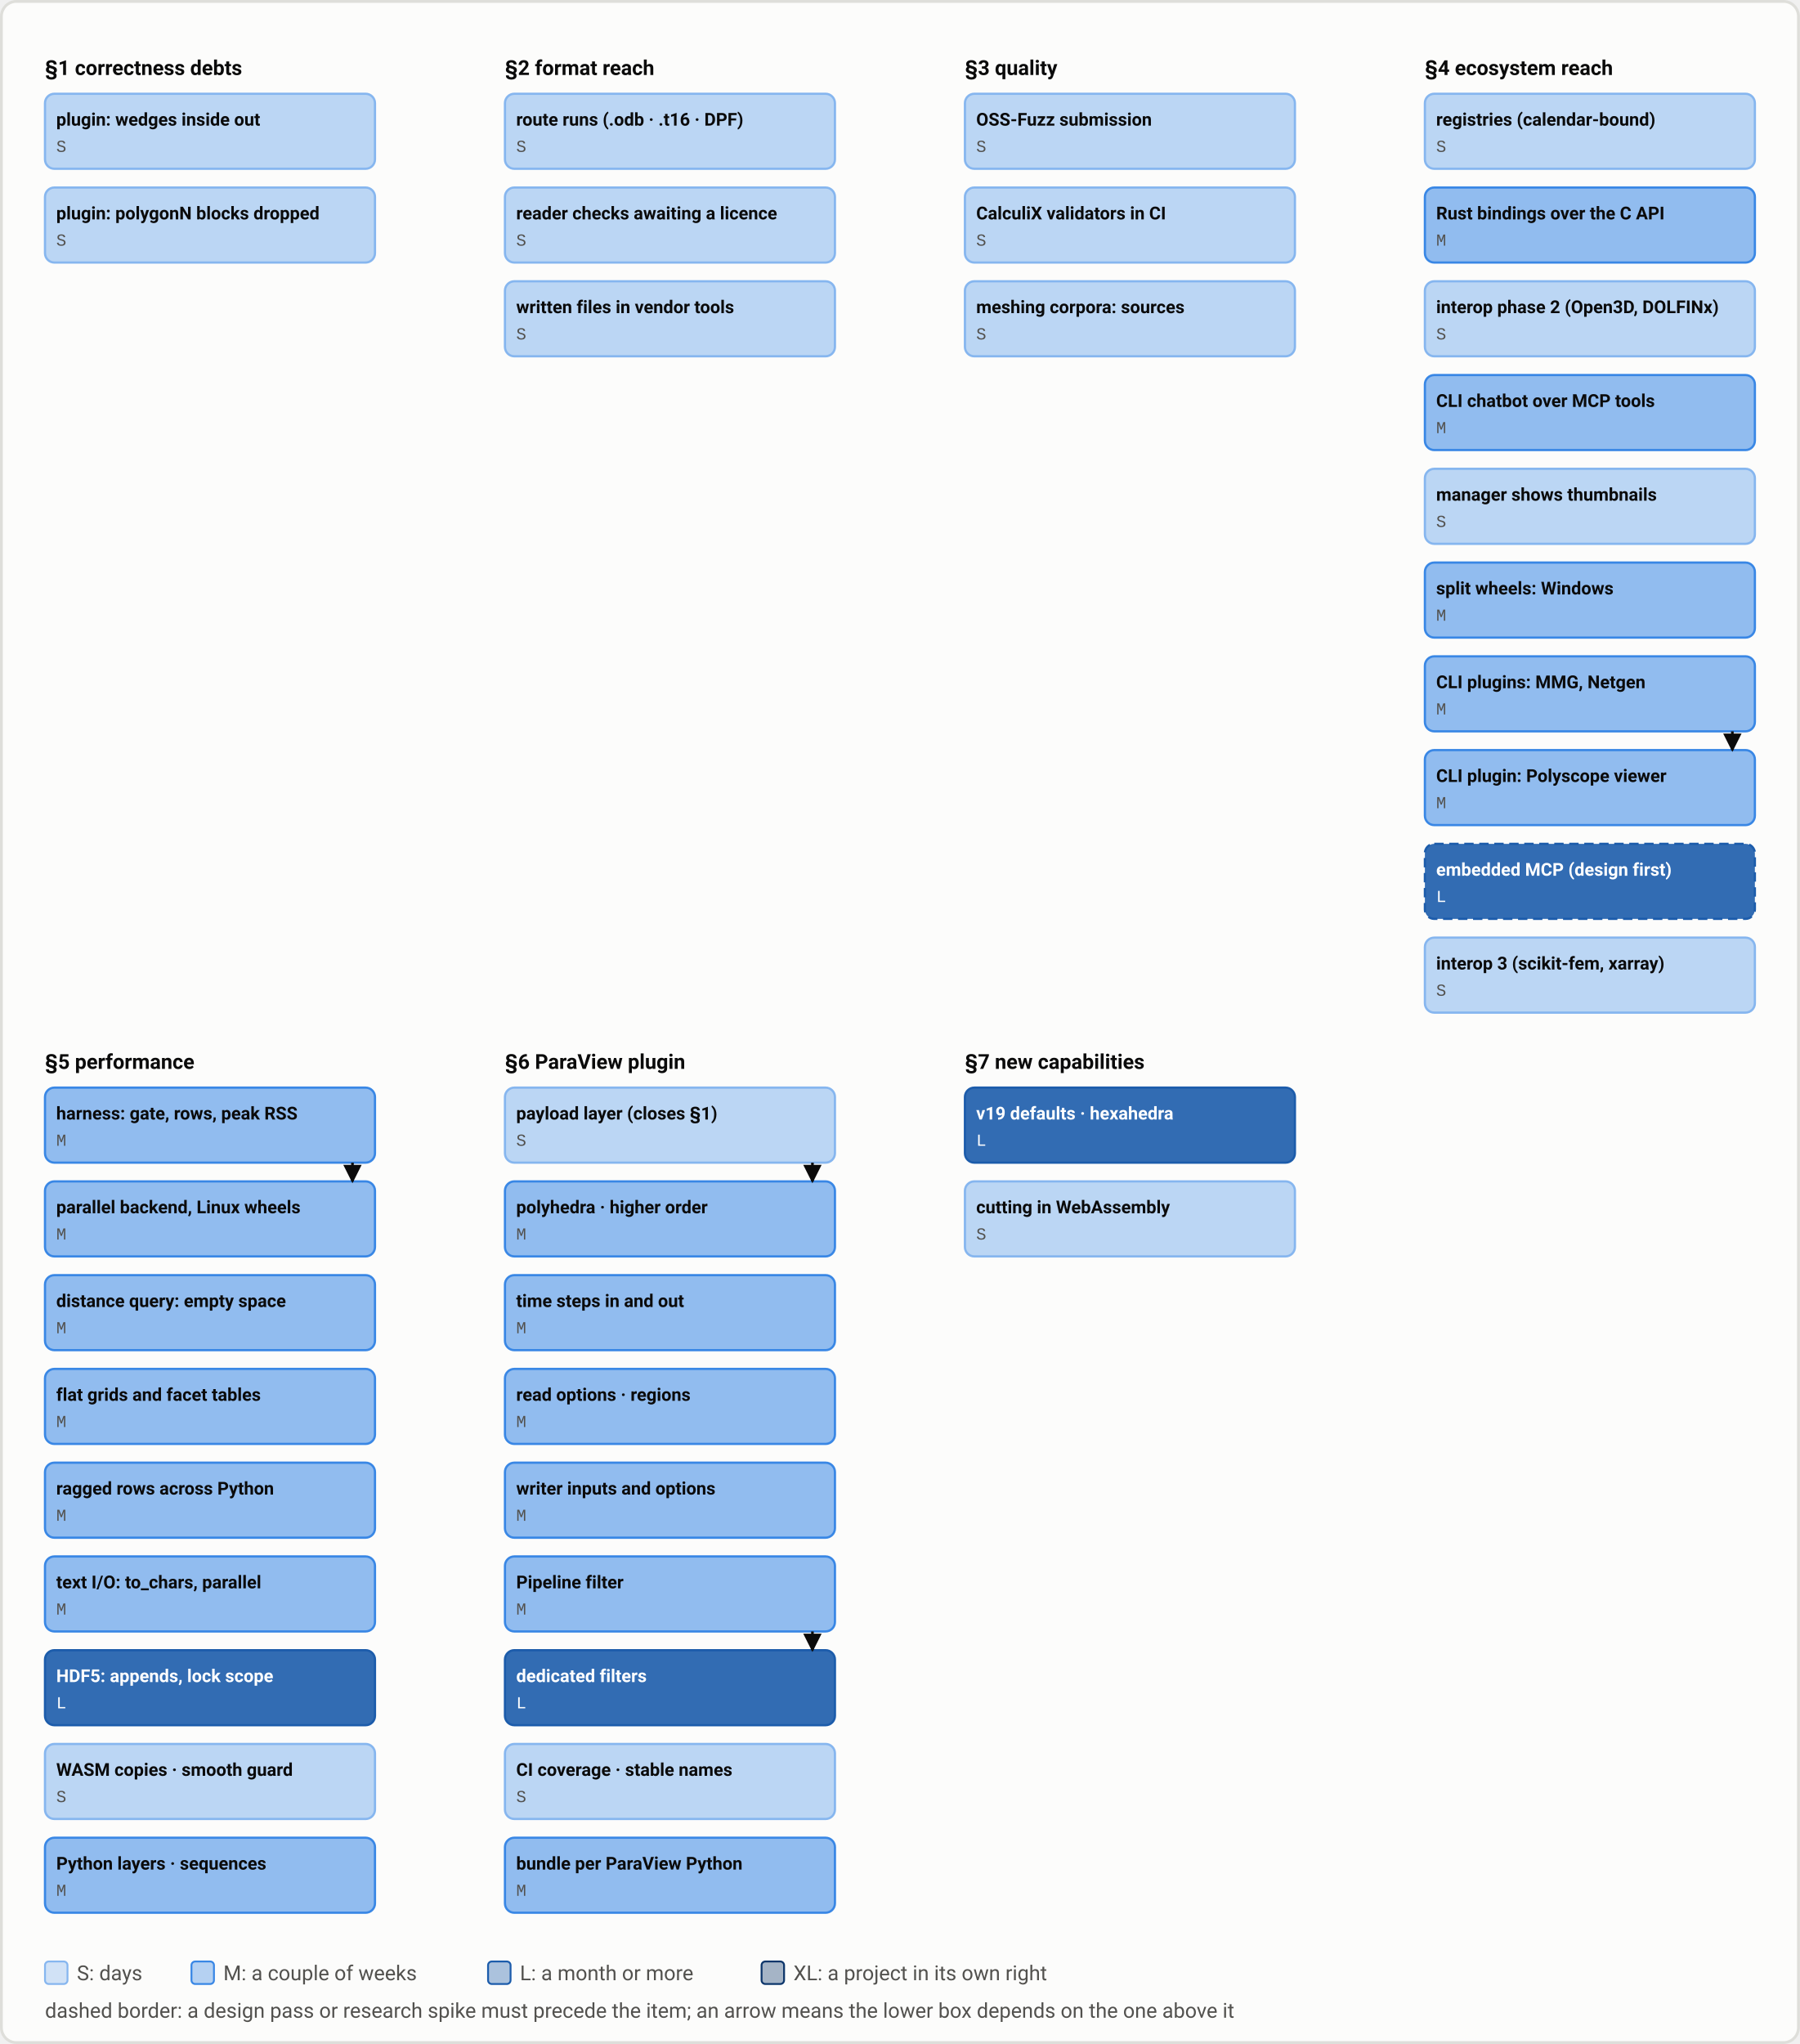
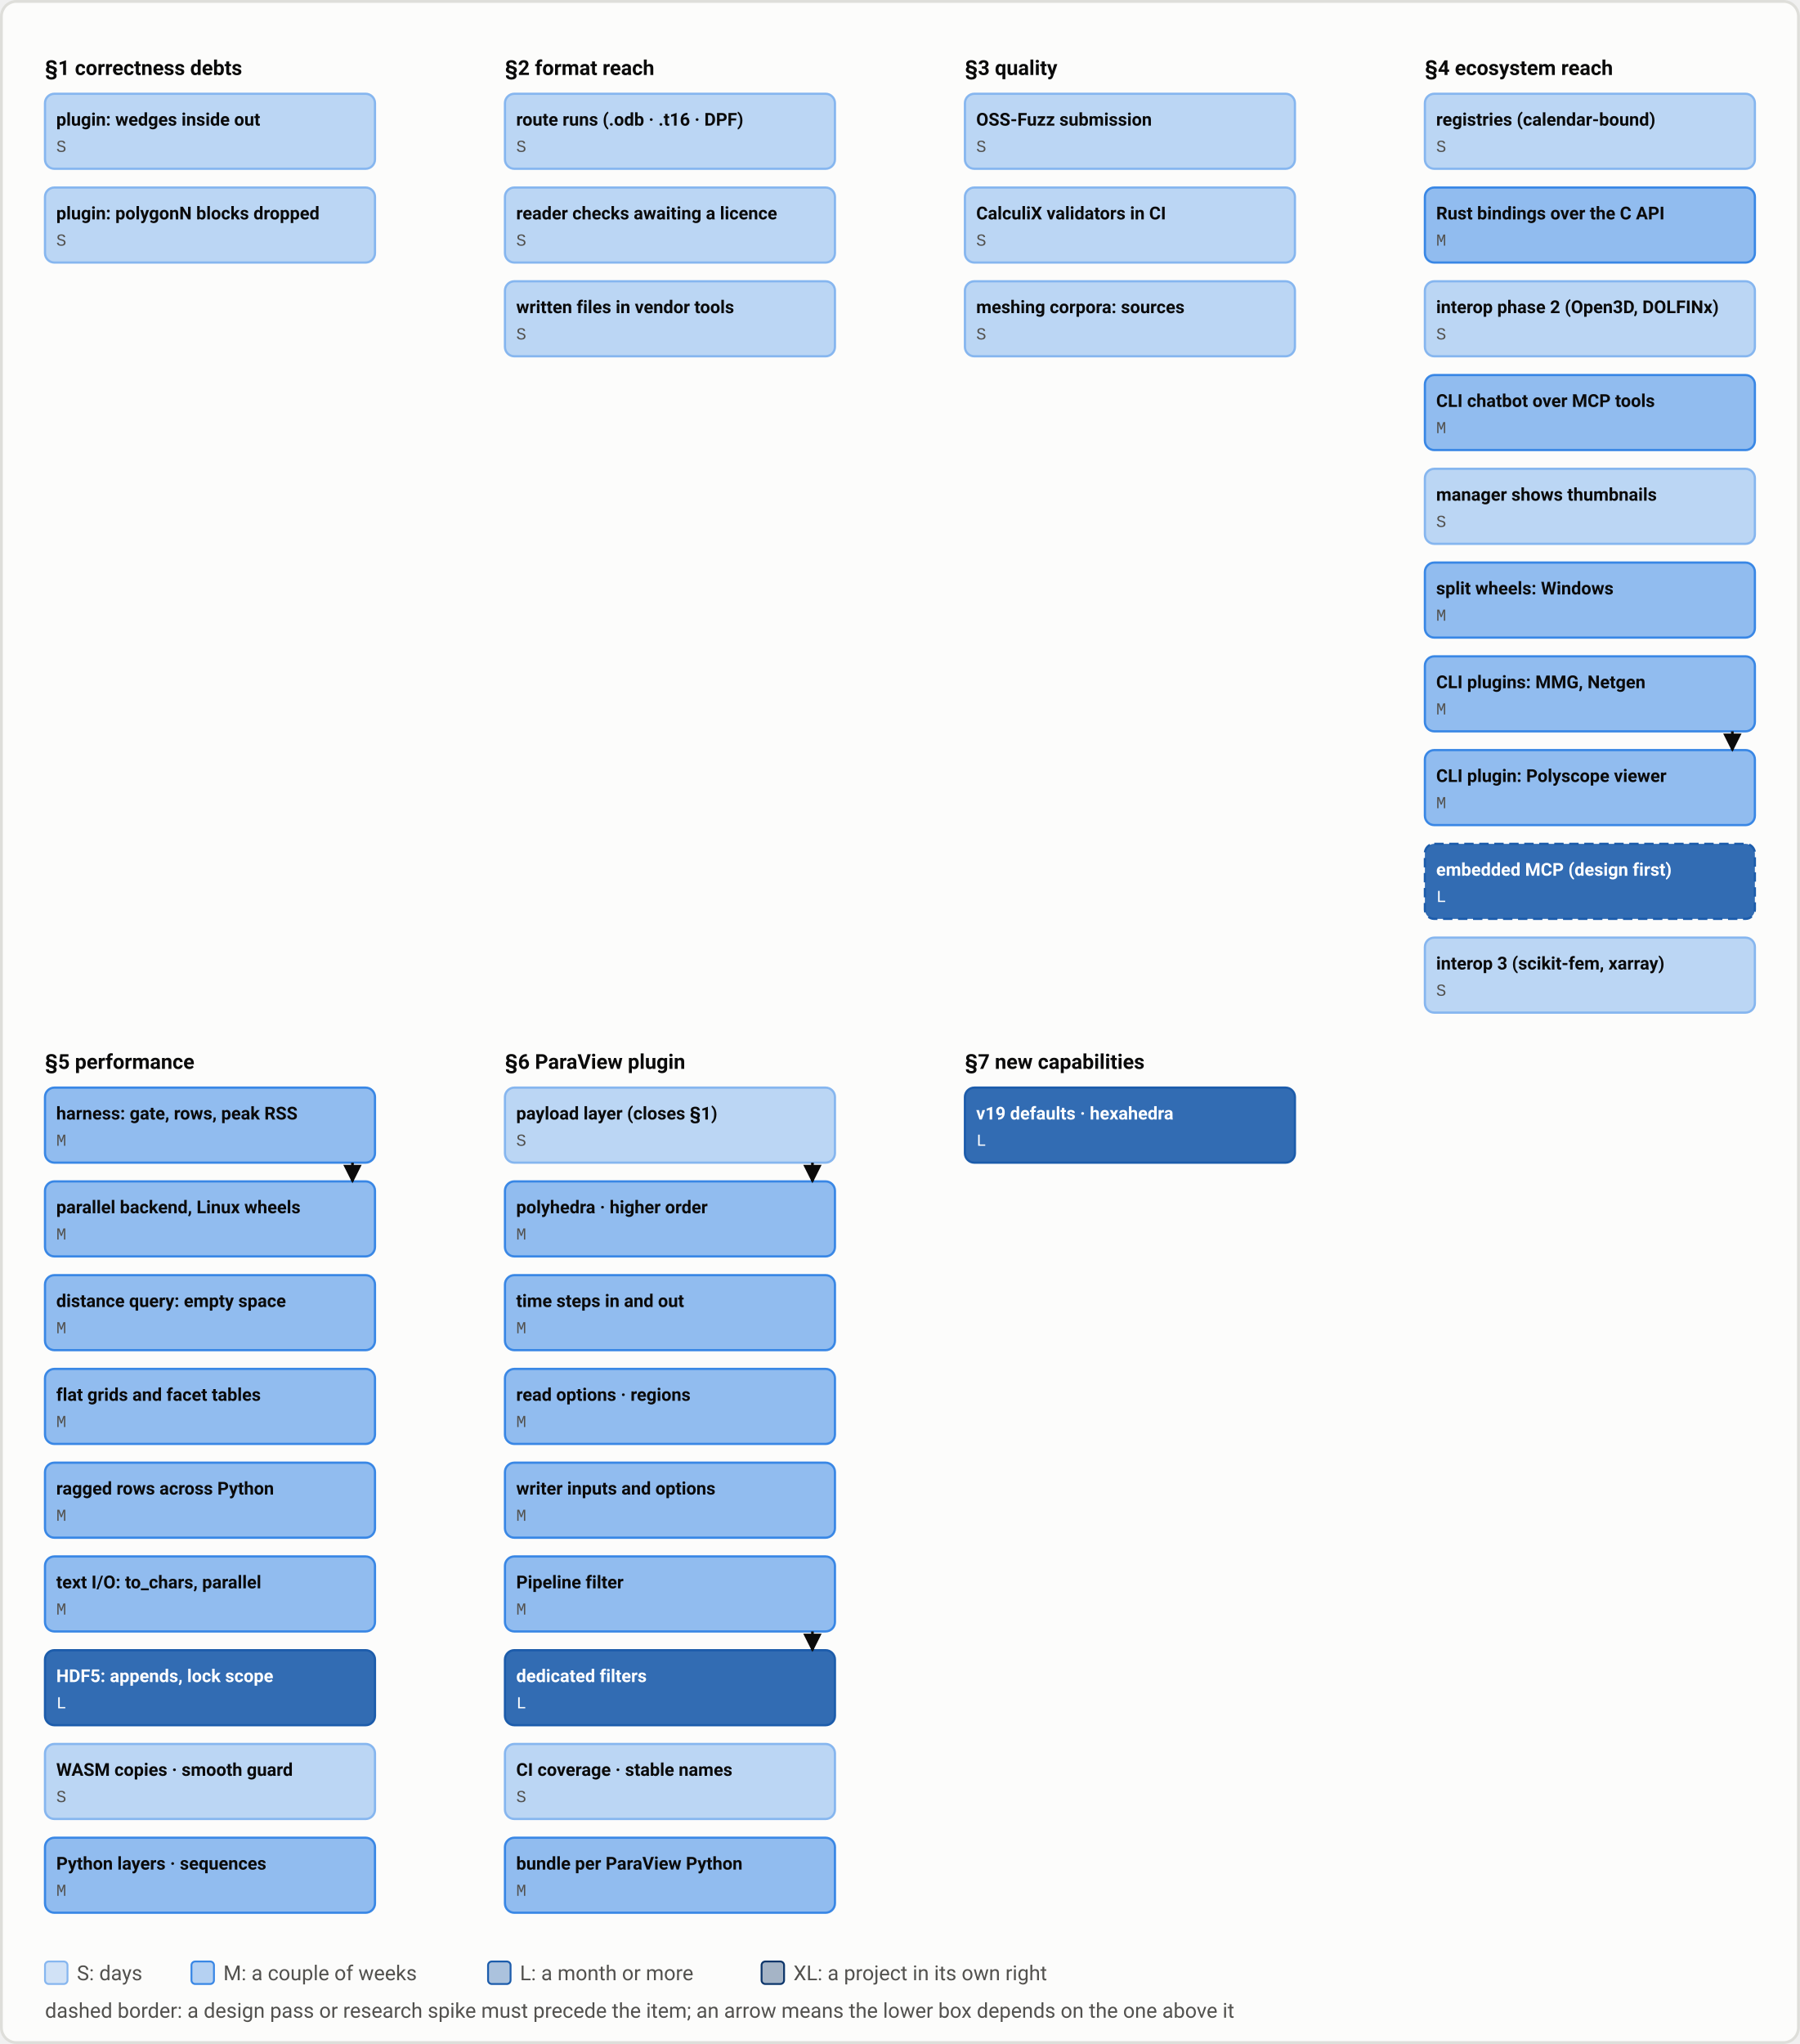
<svg xmlns="http://www.w3.org/2000/svg" viewBox="0 0 960 1090" width="960" height="1090" font-family="system-ui, -apple-system, 'Segoe UI', Roboto, sans-serif" role="img" aria-label="The roadmap at a glance: open items by section, in recommended order, shaded by effort">
  <defs>
    <marker id="arrow-0b0b0b" viewBox="0 0 10 10" refX="9" refY="5" markerWidth="7" markerHeight="7" orient="auto-start-reverse">
      <path d="M 0 0 L 10 5 L 0 10 z" fill="#0b0b0b" />
    </marker>
  </defs>
  <rect x="0.75" y="0.75" width="958.5" height="1088.5" rx="8" fill="#fcfcfb" stroke="#dededa" stroke-width="1.5" />
  <text x="24" y="40" font-family="system-ui, -apple-system, 'Segoe UI', Roboto, sans-serif" font-size="11" font-weight="700" fill="#0b0b0b">§1 correctness debts</text>
  <rect x="24" y="50" width="176" height="40" rx="5" fill="#86b6ef" fill-opacity="0.55" stroke="#86b6ef" stroke-width="1.2" />
  <text x="30" y="67" font-family="system-ui, -apple-system, 'Segoe UI', Roboto, sans-serif" font-size="9.5" font-weight="600" fill="#0b0b0b">plugin: wedges inside out</text>
  <text x="30" y="81" font-family="ui-monospace, SFMono-Regular, Menlo, Consolas, 'Liberation Mono', monospace" font-size="9" fill="#52514e">S</text>
  <rect x="24" y="100" width="176" height="40" rx="5" fill="#86b6ef" fill-opacity="0.55" stroke="#86b6ef" stroke-width="1.2" />
  <text x="30" y="117" font-family="system-ui, -apple-system, 'Segoe UI', Roboto, sans-serif" font-size="9.5" font-weight="600" fill="#0b0b0b">plugin: polygonN blocks dropped</text>
  <text x="30" y="131" font-family="ui-monospace, SFMono-Regular, Menlo, Consolas, 'Liberation Mono', monospace" font-size="9" fill="#52514e">S</text>
  <text x="269.33" y="40" font-family="system-ui, -apple-system, 'Segoe UI', Roboto, sans-serif" font-size="11" font-weight="700" fill="#0b0b0b">§2 format reach</text>
  <rect x="269.33" y="50" width="176" height="40" rx="5" fill="#86b6ef" fill-opacity="0.55" stroke="#86b6ef" stroke-width="1.2" />
  <text x="275.33" y="67" font-family="system-ui, -apple-system, 'Segoe UI', Roboto, sans-serif" font-size="9.5" font-weight="600" fill="#0b0b0b">route runs (.odb · .t16 · DPF)</text>
  <text x="275.33" y="81" font-family="ui-monospace, SFMono-Regular, Menlo, Consolas, 'Liberation Mono', monospace" font-size="9" fill="#52514e">S</text>
  <rect x="269.33" y="100" width="176" height="40" rx="5" fill="#86b6ef" fill-opacity="0.55" stroke="#86b6ef" stroke-width="1.2" />
  <text x="275.33" y="117" font-family="system-ui, -apple-system, 'Segoe UI', Roboto, sans-serif" font-size="9.5" font-weight="600" fill="#0b0b0b">reader checks awaiting a licence</text>
  <text x="275.33" y="131" font-family="ui-monospace, SFMono-Regular, Menlo, Consolas, 'Liberation Mono', monospace" font-size="9" fill="#52514e">S</text>
  <rect x="269.33" y="150" width="176" height="40" rx="5" fill="#86b6ef" fill-opacity="0.55" stroke="#86b6ef" stroke-width="1.2" />
  <text x="275.33" y="167" font-family="system-ui, -apple-system, 'Segoe UI', Roboto, sans-serif" font-size="9.5" font-weight="600" fill="#0b0b0b">written files in vendor tools</text>
  <text x="275.33" y="181" font-family="ui-monospace, SFMono-Regular, Menlo, Consolas, 'Liberation Mono', monospace" font-size="9" fill="#52514e">S</text>
  <text x="514.67" y="40" font-family="system-ui, -apple-system, 'Segoe UI', Roboto, sans-serif" font-size="11" font-weight="700" fill="#0b0b0b">§3 quality</text>
  <rect x="514.67" y="50" width="176" height="40" rx="5" fill="#86b6ef" fill-opacity="0.55" stroke="#86b6ef" stroke-width="1.2" />
  <text x="520.67" y="67" font-family="system-ui, -apple-system, 'Segoe UI', Roboto, sans-serif" font-size="9.5" font-weight="600" fill="#0b0b0b">OSS-Fuzz submission</text>
  <text x="520.67" y="81" font-family="ui-monospace, SFMono-Regular, Menlo, Consolas, 'Liberation Mono', monospace" font-size="9" fill="#52514e">S</text>
  <rect x="514.67" y="100" width="176" height="40" rx="5" fill="#86b6ef" fill-opacity="0.55" stroke="#86b6ef" stroke-width="1.2" />
  <text x="520.67" y="117" font-family="system-ui, -apple-system, 'Segoe UI', Roboto, sans-serif" font-size="9.5" font-weight="600" fill="#0b0b0b">CalculiX validators in CI</text>
  <text x="520.67" y="131" font-family="ui-monospace, SFMono-Regular, Menlo, Consolas, 'Liberation Mono', monospace" font-size="9" fill="#52514e">S</text>
  <rect x="514.67" y="150" width="176" height="40" rx="5" fill="#86b6ef" fill-opacity="0.55" stroke="#86b6ef" stroke-width="1.2" />
  <text x="520.67" y="167" font-family="system-ui, -apple-system, 'Segoe UI', Roboto, sans-serif" font-size="9.5" font-weight="600" fill="#0b0b0b">meshing corpora: sources</text>
  <text x="520.67" y="181" font-family="ui-monospace, SFMono-Regular, Menlo, Consolas, 'Liberation Mono', monospace" font-size="9" fill="#52514e">S</text>
  <text x="760" y="40" font-family="system-ui, -apple-system, 'Segoe UI', Roboto, sans-serif" font-size="11" font-weight="700" fill="#0b0b0b">§4 ecosystem reach</text>
  <rect x="760" y="50" width="176" height="40" rx="5" fill="#86b6ef" fill-opacity="0.55" stroke="#86b6ef" stroke-width="1.2" />
  <text x="766" y="67" font-family="system-ui, -apple-system, 'Segoe UI', Roboto, sans-serif" font-size="9.5" font-weight="600" fill="#0b0b0b">registries (calendar-bound)</text>
  <text x="766" y="81" font-family="ui-monospace, SFMono-Regular, Menlo, Consolas, 'Liberation Mono', monospace" font-size="9" fill="#52514e">S</text>
  <rect x="760" y="100" width="176" height="40" rx="5" fill="#3987e5" fill-opacity="0.55" stroke="#3987e5" stroke-width="1.2" />
  <text x="766" y="117" font-family="system-ui, -apple-system, 'Segoe UI', Roboto, sans-serif" font-size="9.5" font-weight="600" fill="#0b0b0b">Rust bindings over the C API</text>
  <text x="766" y="131" font-family="ui-monospace, SFMono-Regular, Menlo, Consolas, 'Liberation Mono', monospace" font-size="9" fill="#52514e">M</text>
  <rect x="760" y="150" width="176" height="40" rx="5" fill="#86b6ef" fill-opacity="0.55" stroke="#86b6ef" stroke-width="1.2" />
  <text x="766" y="167" font-family="system-ui, -apple-system, 'Segoe UI', Roboto, sans-serif" font-size="9.5" font-weight="600" fill="#0b0b0b">interop phase 2 (Open3D, DOLFINx)</text>
  <text x="766" y="181" font-family="ui-monospace, SFMono-Regular, Menlo, Consolas, 'Liberation Mono', monospace" font-size="9" fill="#52514e">S</text>
  <rect x="760" y="200" width="176" height="40" rx="5" fill="#3987e5" fill-opacity="0.55" stroke="#3987e5" stroke-width="1.2" />
  <text x="766" y="217" font-family="system-ui, -apple-system, 'Segoe UI', Roboto, sans-serif" font-size="9.5" font-weight="600" fill="#0b0b0b">CLI chatbot over MCP tools</text>
  <text x="766" y="231" font-family="ui-monospace, SFMono-Regular, Menlo, Consolas, 'Liberation Mono', monospace" font-size="9" fill="#52514e">M</text>
  <rect x="760" y="250" width="176" height="40" rx="5" fill="#86b6ef" fill-opacity="0.55" stroke="#86b6ef" stroke-width="1.2" />
  <text x="766" y="267" font-family="system-ui, -apple-system, 'Segoe UI', Roboto, sans-serif" font-size="9.5" font-weight="600" fill="#0b0b0b">manager shows thumbnails</text>
  <text x="766" y="281" font-family="ui-monospace, SFMono-Regular, Menlo, Consolas, 'Liberation Mono', monospace" font-size="9" fill="#52514e">S</text>
  <rect x="760" y="300" width="176" height="40" rx="5" fill="#3987e5" fill-opacity="0.55" stroke="#3987e5" stroke-width="1.2" />
  <text x="766" y="317" font-family="system-ui, -apple-system, 'Segoe UI', Roboto, sans-serif" font-size="9.5" font-weight="600" fill="#0b0b0b">split wheels: Windows</text>
  <text x="766" y="331" font-family="ui-monospace, SFMono-Regular, Menlo, Consolas, 'Liberation Mono', monospace" font-size="9" fill="#52514e">M</text>
  <rect x="760" y="350" width="176" height="40" rx="5" fill="#3987e5" fill-opacity="0.55" stroke="#3987e5" stroke-width="1.2" />
  <text x="766" y="367" font-family="system-ui, -apple-system, 'Segoe UI', Roboto, sans-serif" font-size="9.5" font-weight="600" fill="#0b0b0b">CLI plugins: MMG, Netgen</text>
  <text x="766" y="381" font-family="ui-monospace, SFMono-Regular, Menlo, Consolas, 'Liberation Mono', monospace" font-size="9" fill="#52514e">M</text>
  <rect x="760" y="400" width="176" height="40" rx="5" fill="#3987e5" fill-opacity="0.55" stroke="#3987e5" stroke-width="1.2" />
  <text x="766" y="417" font-family="system-ui, -apple-system, 'Segoe UI', Roboto, sans-serif" font-size="9.5" font-weight="600" fill="#0b0b0b">CLI plugin: Polyscope viewer</text>
  <text x="766" y="431" font-family="ui-monospace, SFMono-Regular, Menlo, Consolas, 'Liberation Mono', monospace" font-size="9" fill="#52514e">M</text>
  <rect x="760" y="450" width="176" height="40" rx="5" fill="#1c5cab" fill-opacity="0.9" stroke="#1c5cab" stroke-width="1.2" stroke-dasharray="5 3" />
  <text x="766" y="467" font-family="system-ui, -apple-system, 'Segoe UI', Roboto, sans-serif" font-size="9.5" font-weight="600" fill="#ffffff">embedded MCP (design first)</text>
  <text x="766" y="481" font-family="ui-monospace, SFMono-Regular, Menlo, Consolas, 'Liberation Mono', monospace" font-size="9" fill="#ffffff">L</text>
  <rect x="760" y="500" width="176" height="40" rx="5" fill="#86b6ef" fill-opacity="0.55" stroke="#86b6ef" stroke-width="1.2" />
  <text x="766" y="517" font-family="system-ui, -apple-system, 'Segoe UI', Roboto, sans-serif" font-size="9.5" font-weight="600" fill="#0b0b0b">interop 3 (scikit-fem, xarray)</text>
  <text x="766" y="531" font-family="ui-monospace, SFMono-Regular, Menlo, Consolas, 'Liberation Mono', monospace" font-size="9" fill="#52514e">S</text>
  <line x1="924" y1="390" x2="924" y2="400" stroke="#0b0b0b" stroke-width="1.4" marker-end="url(#arrow-0b0b0b)" />
  <text x="24" y="570" font-family="system-ui, -apple-system, 'Segoe UI', Roboto, sans-serif" font-size="11" font-weight="700" fill="#0b0b0b">§5 performance</text>
  <rect x="24" y="580" width="176" height="40" rx="5" fill="#3987e5" fill-opacity="0.55" stroke="#3987e5" stroke-width="1.2" />
  <text x="30" y="597" font-family="system-ui, -apple-system, 'Segoe UI', Roboto, sans-serif" font-size="9.5" font-weight="600" fill="#0b0b0b">harness: gate, rows, peak RSS</text>
  <text x="30" y="611" font-family="ui-monospace, SFMono-Regular, Menlo, Consolas, 'Liberation Mono', monospace" font-size="9" fill="#52514e">M</text>
  <rect x="24" y="630" width="176" height="40" rx="5" fill="#3987e5" fill-opacity="0.55" stroke="#3987e5" stroke-width="1.2" />
  <text x="30" y="647" font-family="system-ui, -apple-system, 'Segoe UI', Roboto, sans-serif" font-size="9.5" font-weight="600" fill="#0b0b0b">parallel backend, Linux wheels</text>
  <text x="30" y="661" font-family="ui-monospace, SFMono-Regular, Menlo, Consolas, 'Liberation Mono', monospace" font-size="9" fill="#52514e">M</text>
  <rect x="24" y="680" width="176" height="40" rx="5" fill="#3987e5" fill-opacity="0.55" stroke="#3987e5" stroke-width="1.2" />
  <text x="30" y="697" font-family="system-ui, -apple-system, 'Segoe UI', Roboto, sans-serif" font-size="9.5" font-weight="600" fill="#0b0b0b">distance query: empty space</text>
  <text x="30" y="711" font-family="ui-monospace, SFMono-Regular, Menlo, Consolas, 'Liberation Mono', monospace" font-size="9" fill="#52514e">M</text>
  <rect x="24" y="730" width="176" height="40" rx="5" fill="#3987e5" fill-opacity="0.55" stroke="#3987e5" stroke-width="1.2" />
  <text x="30" y="747" font-family="system-ui, -apple-system, 'Segoe UI', Roboto, sans-serif" font-size="9.5" font-weight="600" fill="#0b0b0b">flat grids and facet tables</text>
  <text x="30" y="761" font-family="ui-monospace, SFMono-Regular, Menlo, Consolas, 'Liberation Mono', monospace" font-size="9" fill="#52514e">M</text>
  <rect x="24" y="780" width="176" height="40" rx="5" fill="#3987e5" fill-opacity="0.55" stroke="#3987e5" stroke-width="1.2" />
  <text x="30" y="797" font-family="system-ui, -apple-system, 'Segoe UI', Roboto, sans-serif" font-size="9.5" font-weight="600" fill="#0b0b0b">ragged rows across Python</text>
  <text x="30" y="811" font-family="ui-monospace, SFMono-Regular, Menlo, Consolas, 'Liberation Mono', monospace" font-size="9" fill="#52514e">M</text>
  <rect x="24" y="830" width="176" height="40" rx="5" fill="#3987e5" fill-opacity="0.55" stroke="#3987e5" stroke-width="1.2" />
  <text x="30" y="847" font-family="system-ui, -apple-system, 'Segoe UI', Roboto, sans-serif" font-size="9.5" font-weight="600" fill="#0b0b0b">text I/O: to_chars, parallel</text>
  <text x="30" y="861" font-family="ui-monospace, SFMono-Regular, Menlo, Consolas, 'Liberation Mono', monospace" font-size="9" fill="#52514e">M</text>
  <rect x="24" y="880" width="176" height="40" rx="5" fill="#1c5cab" fill-opacity="0.9" stroke="#1c5cab" stroke-width="1.2" />
  <text x="30" y="897" font-family="system-ui, -apple-system, 'Segoe UI', Roboto, sans-serif" font-size="9.5" font-weight="600" fill="#ffffff">HDF5: appends, lock scope</text>
  <text x="30" y="911" font-family="ui-monospace, SFMono-Regular, Menlo, Consolas, 'Liberation Mono', monospace" font-size="9" fill="#ffffff">L</text>
  <rect x="24" y="930" width="176" height="40" rx="5" fill="#86b6ef" fill-opacity="0.55" stroke="#86b6ef" stroke-width="1.2" />
  <text x="30" y="947" font-family="system-ui, -apple-system, 'Segoe UI', Roboto, sans-serif" font-size="9.5" font-weight="600" fill="#0b0b0b">WASM copies · smooth guard</text>
  <text x="30" y="961" font-family="ui-monospace, SFMono-Regular, Menlo, Consolas, 'Liberation Mono', monospace" font-size="9" fill="#52514e">S</text>
  <rect x="24" y="980" width="176" height="40" rx="5" fill="#3987e5" fill-opacity="0.55" stroke="#3987e5" stroke-width="1.2" />
  <text x="30" y="997" font-family="system-ui, -apple-system, 'Segoe UI', Roboto, sans-serif" font-size="9.5" font-weight="600" fill="#0b0b0b">Python layers · sequences</text>
  <text x="30" y="1011" font-family="ui-monospace, SFMono-Regular, Menlo, Consolas, 'Liberation Mono', monospace" font-size="9" fill="#52514e">M</text>
  <line x1="188" y1="620" x2="188" y2="630" stroke="#0b0b0b" stroke-width="1.4" marker-end="url(#arrow-0b0b0b)" />
  <text x="269.33" y="570" font-family="system-ui, -apple-system, 'Segoe UI', Roboto, sans-serif" font-size="11" font-weight="700" fill="#0b0b0b">§6 ParaView plugin</text>
  <rect x="269.33" y="580" width="176" height="40" rx="5" fill="#86b6ef" fill-opacity="0.55" stroke="#86b6ef" stroke-width="1.2" />
  <text x="275.33" y="597" font-family="system-ui, -apple-system, 'Segoe UI', Roboto, sans-serif" font-size="9.5" font-weight="600" fill="#0b0b0b">payload layer (closes §1)</text>
  <text x="275.33" y="611" font-family="ui-monospace, SFMono-Regular, Menlo, Consolas, 'Liberation Mono', monospace" font-size="9" fill="#52514e">S</text>
  <rect x="269.33" y="630" width="176" height="40" rx="5" fill="#3987e5" fill-opacity="0.55" stroke="#3987e5" stroke-width="1.2" />
  <text x="275.33" y="647" font-family="system-ui, -apple-system, 'Segoe UI', Roboto, sans-serif" font-size="9.5" font-weight="600" fill="#0b0b0b">polyhedra · higher order</text>
  <text x="275.33" y="661" font-family="ui-monospace, SFMono-Regular, Menlo, Consolas, 'Liberation Mono', monospace" font-size="9" fill="#52514e">M</text>
  <rect x="269.33" y="680" width="176" height="40" rx="5" fill="#3987e5" fill-opacity="0.55" stroke="#3987e5" stroke-width="1.2" />
  <text x="275.33" y="697" font-family="system-ui, -apple-system, 'Segoe UI', Roboto, sans-serif" font-size="9.5" font-weight="600" fill="#0b0b0b">time steps in and out</text>
  <text x="275.33" y="711" font-family="ui-monospace, SFMono-Regular, Menlo, Consolas, 'Liberation Mono', monospace" font-size="9" fill="#52514e">M</text>
  <rect x="269.33" y="730" width="176" height="40" rx="5" fill="#3987e5" fill-opacity="0.55" stroke="#3987e5" stroke-width="1.2" />
  <text x="275.33" y="747" font-family="system-ui, -apple-system, 'Segoe UI', Roboto, sans-serif" font-size="9.5" font-weight="600" fill="#0b0b0b">read options · regions</text>
  <text x="275.33" y="761" font-family="ui-monospace, SFMono-Regular, Menlo, Consolas, 'Liberation Mono', monospace" font-size="9" fill="#52514e">M</text>
  <rect x="269.33" y="780" width="176" height="40" rx="5" fill="#3987e5" fill-opacity="0.55" stroke="#3987e5" stroke-width="1.2" />
  <text x="275.33" y="797" font-family="system-ui, -apple-system, 'Segoe UI', Roboto, sans-serif" font-size="9.5" font-weight="600" fill="#0b0b0b">writer inputs and options</text>
  <text x="275.33" y="811" font-family="ui-monospace, SFMono-Regular, Menlo, Consolas, 'Liberation Mono', monospace" font-size="9" fill="#52514e">M</text>
  <rect x="269.33" y="830" width="176" height="40" rx="5" fill="#3987e5" fill-opacity="0.55" stroke="#3987e5" stroke-width="1.2" />
  <text x="275.33" y="847" font-family="system-ui, -apple-system, 'Segoe UI', Roboto, sans-serif" font-size="9.5" font-weight="600" fill="#0b0b0b">Pipeline filter</text>
  <text x="275.33" y="861" font-family="ui-monospace, SFMono-Regular, Menlo, Consolas, 'Liberation Mono', monospace" font-size="9" fill="#52514e">M</text>
  <rect x="269.33" y="880" width="176" height="40" rx="5" fill="#1c5cab" fill-opacity="0.9" stroke="#1c5cab" stroke-width="1.2" />
  <text x="275.33" y="897" font-family="system-ui, -apple-system, 'Segoe UI', Roboto, sans-serif" font-size="9.5" font-weight="600" fill="#ffffff">dedicated filters</text>
  <text x="275.33" y="911" font-family="ui-monospace, SFMono-Regular, Menlo, Consolas, 'Liberation Mono', monospace" font-size="9" fill="#ffffff">L</text>
  <rect x="269.33" y="930" width="176" height="40" rx="5" fill="#86b6ef" fill-opacity="0.55" stroke="#86b6ef" stroke-width="1.2" />
  <text x="275.33" y="947" font-family="system-ui, -apple-system, 'Segoe UI', Roboto, sans-serif" font-size="9.5" font-weight="600" fill="#0b0b0b">CI coverage · stable names</text>
  <text x="275.33" y="961" font-family="ui-monospace, SFMono-Regular, Menlo, Consolas, 'Liberation Mono', monospace" font-size="9" fill="#52514e">S</text>
  <rect x="269.33" y="980" width="176" height="40" rx="5" fill="#3987e5" fill-opacity="0.55" stroke="#3987e5" stroke-width="1.2" />
  <text x="275.33" y="997" font-family="system-ui, -apple-system, 'Segoe UI', Roboto, sans-serif" font-size="9.5" font-weight="600" fill="#0b0b0b">bundle per ParaView Python</text>
  <text x="275.33" y="1011" font-family="ui-monospace, SFMono-Regular, Menlo, Consolas, 'Liberation Mono', monospace" font-size="9" fill="#52514e">M</text>
  <line x1="433.33" y1="620" x2="433.33" y2="630" stroke="#0b0b0b" stroke-width="1.4" marker-end="url(#arrow-0b0b0b)" />
  <line x1="433.33" y1="870" x2="433.33" y2="880" stroke="#0b0b0b" stroke-width="1.4" marker-end="url(#arrow-0b0b0b)" />
  <text x="514.67" y="570" font-family="system-ui, -apple-system, 'Segoe UI', Roboto, sans-serif" font-size="11" font-weight="700" fill="#0b0b0b">§7 new capabilities</text>
  <rect x="514.67" y="580" width="176" height="40" rx="5" fill="#1c5cab" fill-opacity="0.9" stroke="#1c5cab" stroke-width="1.2" />
  <text x="520.67" y="597" font-family="system-ui, -apple-system, 'Segoe UI', Roboto, sans-serif" font-size="9.5" font-weight="600" fill="#ffffff">v19 defaults · hexahedra</text>
  <text x="520.67" y="611" font-family="ui-monospace, SFMono-Regular, Menlo, Consolas, 'Liberation Mono', monospace" font-size="9" fill="#ffffff">L</text>
-   <rect x="514.67" y="630" width="176" height="40" rx="5" fill="#86b6ef" fill-opacity="0.55" stroke="#86b6ef" stroke-width="1.2" />
-   <text x="520.67" y="647" font-family="system-ui, -apple-system, 'Segoe UI', Roboto, sans-serif" font-size="9.5" font-weight="600" fill="#0b0b0b">cutting in WebAssembly</text>
-   <text x="520.67" y="661" font-family="ui-monospace, SFMono-Regular, Menlo, Consolas, 'Liberation Mono', monospace" font-size="9" fill="#52514e">S</text>
  <rect x="24" y="1046" width="12" height="12" rx="2" fill="#86b6ef" fill-opacity="0.36" stroke="#86b6ef" stroke-width="1" />
  <text x="41" y="1056" font-family="system-ui, -apple-system, 'Segoe UI', Roboto, sans-serif" font-size="11" fill="#52514e">S: days</text>
  <rect x="102.12" y="1046" width="12" height="12" rx="2" fill="#3987e5" fill-opacity="0.36" stroke="#3987e5" stroke-width="1" />
  <text x="119.12" y="1056" font-family="system-ui, -apple-system, 'Segoe UI', Roboto, sans-serif" font-size="11" fill="#52514e">M: a couple of weeks</text>
  <rect x="260.32" y="1046" width="12" height="12" rx="2" fill="#1c5cab" fill-opacity="0.36" stroke="#1c5cab" stroke-width="1" />
  <text x="277.32" y="1056" font-family="system-ui, -apple-system, 'Segoe UI', Roboto, sans-serif" font-size="11" fill="#52514e">L: a month or more</text>
  <rect x="406.2" y="1046" width="12" height="12" rx="2" fill="#0d366b" fill-opacity="0.36" stroke="#0d366b" stroke-width="1" />
  <text x="423.2" y="1056" font-family="system-ui, -apple-system, 'Segoe UI', Roboto, sans-serif" font-size="11" fill="#52514e">XL: a project in its own right</text>
  <text x="24" y="1076" font-family="system-ui, -apple-system, 'Segoe UI', Roboto, sans-serif" font-size="11" fill="#52514e">dashed border: a design pass or research spike must precede the item; an arrow means the lower box depends on the one above it</text>
</svg>
